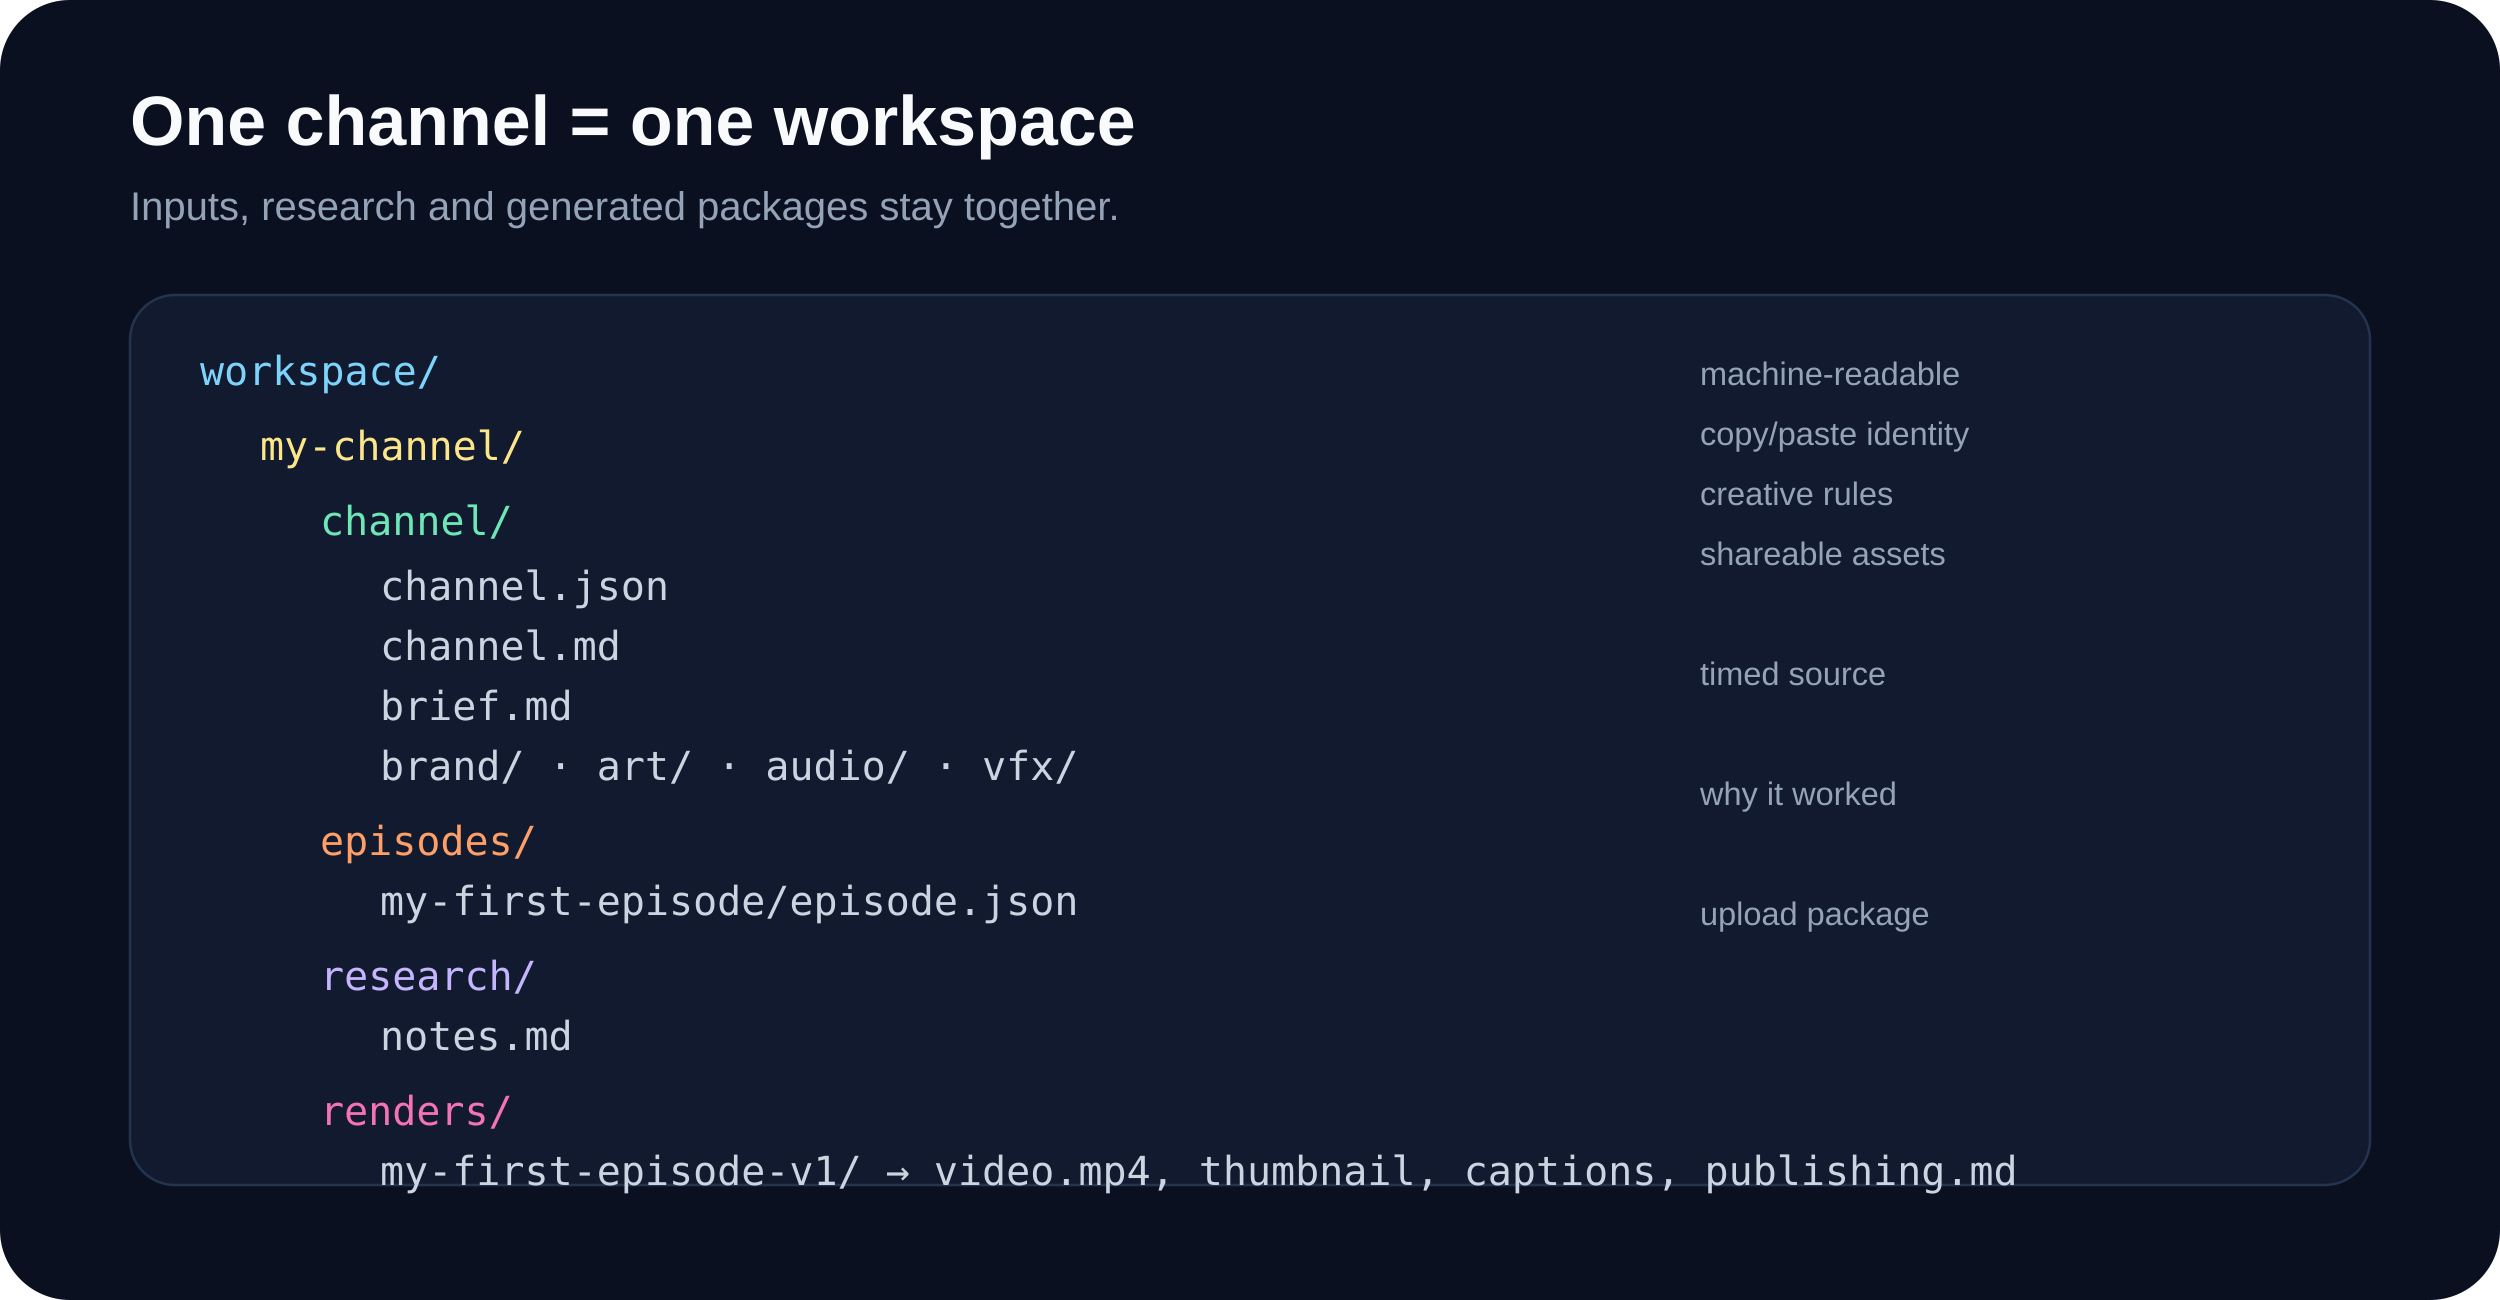
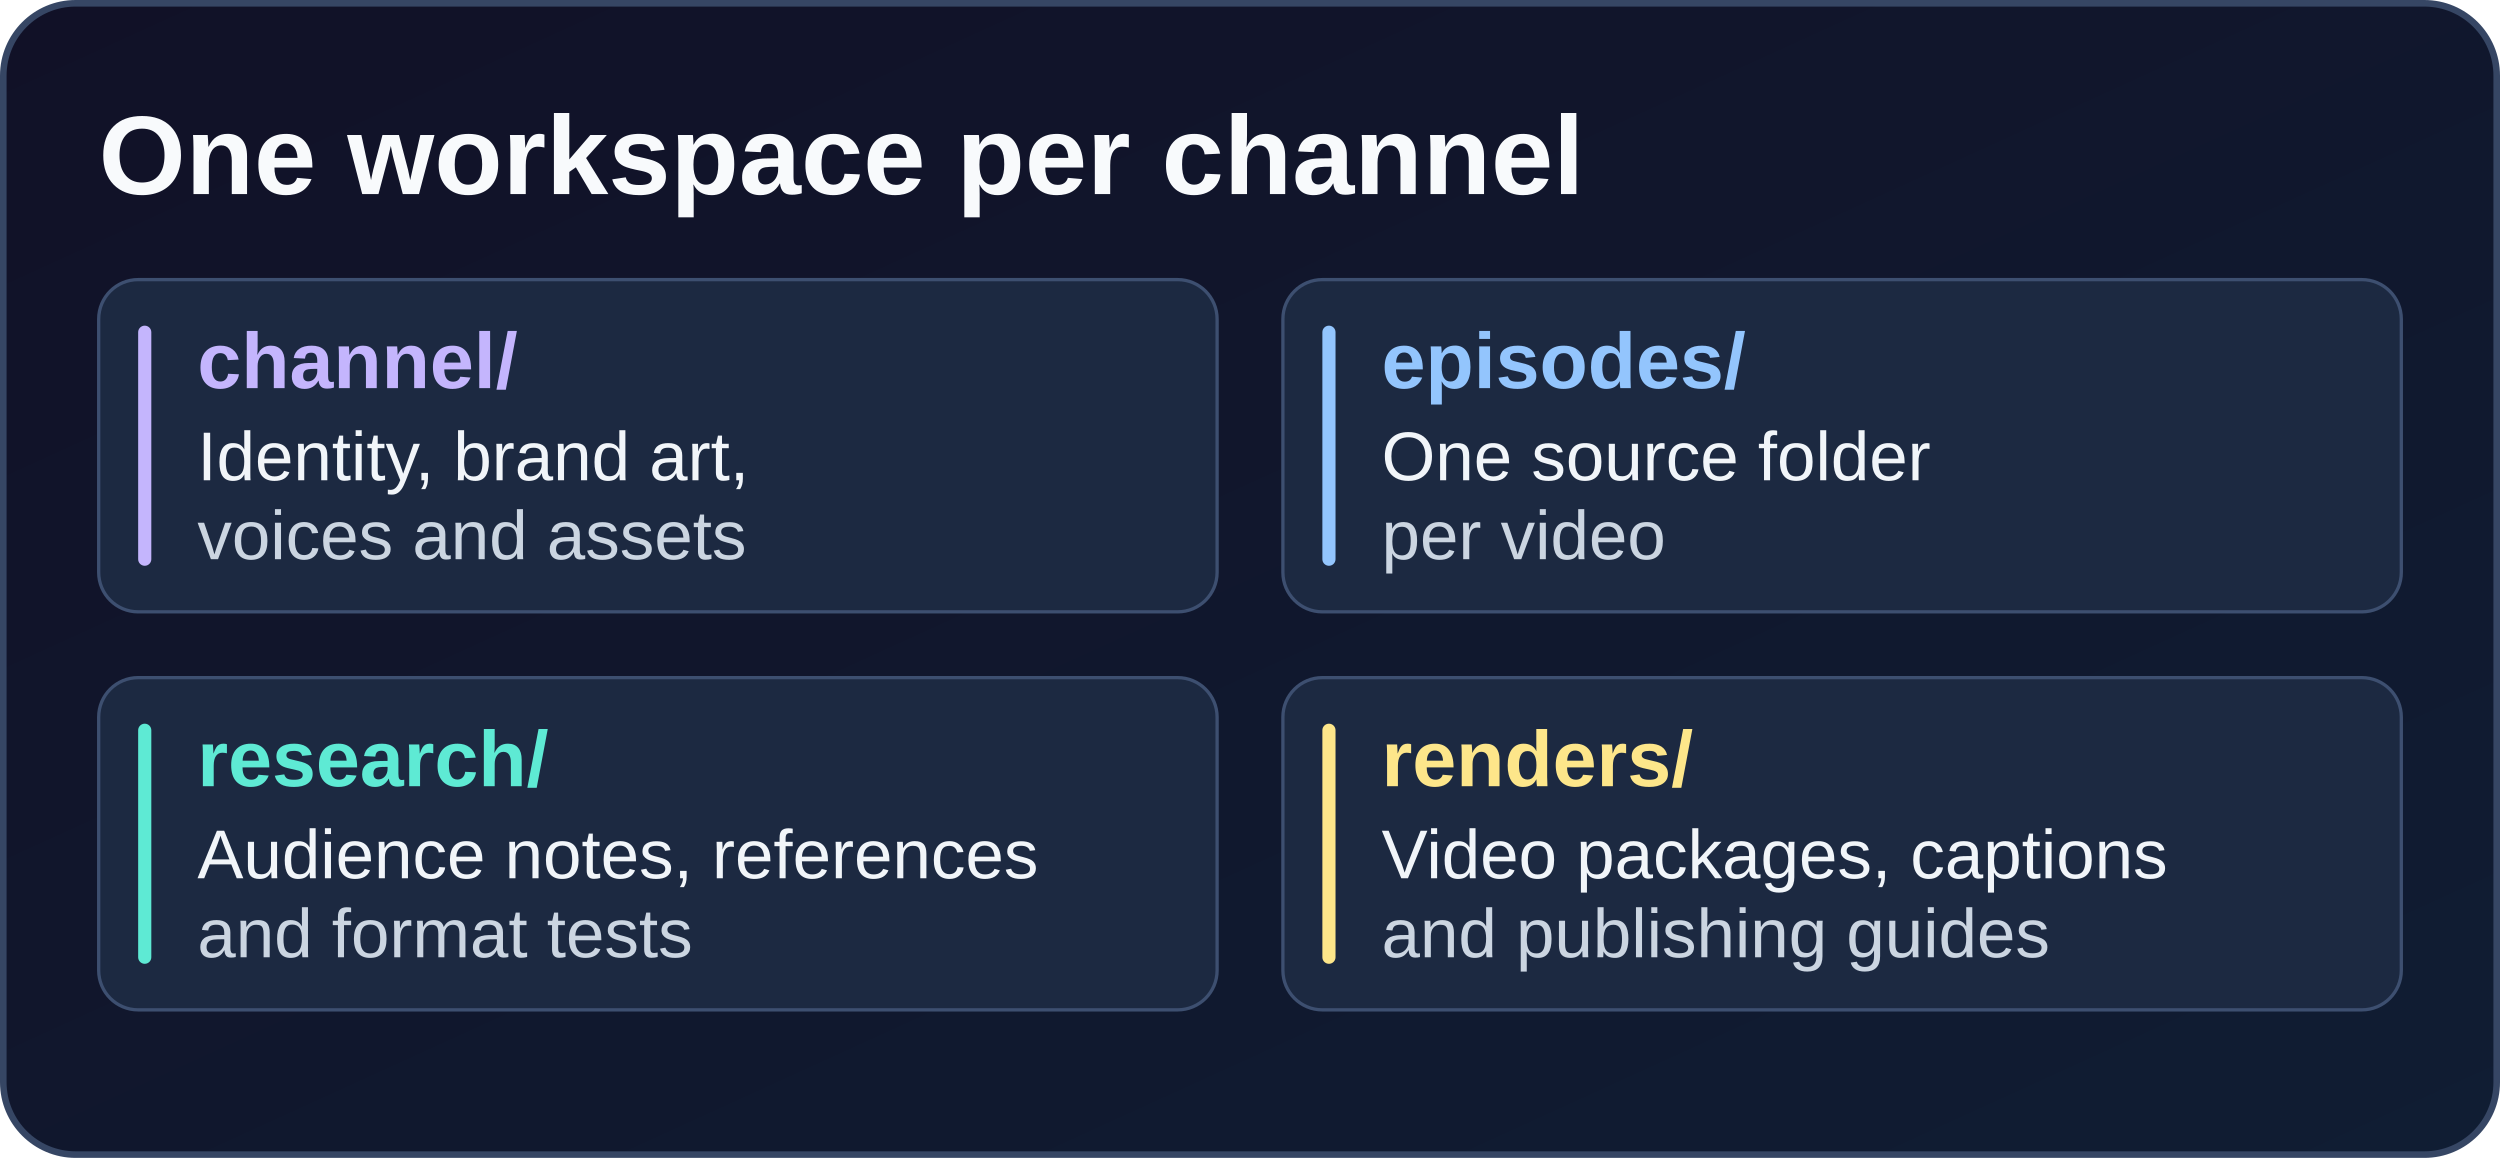
- <svg xmlns="http://www.w3.org/2000/svg" viewBox="0 0 1000 520" role="img" aria-labelledby="title desc">
-   <rect width="1000" height="520" rx="28" fill="#0B1020" />
-   <text x="52" y="58" fill="#F8FAFC" font-family="Arial, Helvetica, sans-serif" font-size="28" font-weight="700">One channel = one workspace</text>
-   <text x="52" y="88" fill="#94A3B8" font-family="Arial, Helvetica, sans-serif" font-size="16">Inputs, research and generated packages stay together.</text>
-   <g font-family="Menlo, Consolas, monospace" font-size="16">
-     <rect x="52" y="118" width="896" height="356" rx="18" fill="#111A2E" stroke="#24344F" />
-     <text x="80" y="154" fill="#7DD3FC">workspace/</text>
-     <text x="104" y="184" fill="#FDE68A">my-channel/</text>
-     <text x="128" y="214" fill="#6EE7B7">channel/</text>
-     <text x="152" y="240" fill="#CBD5E1">channel.json</text>
-     <text x="152" y="264" fill="#CBD5E1">channel.md</text>
-     <text x="152" y="288" fill="#CBD5E1">brief.md</text>
-     <text x="152" y="312" fill="#CBD5E1">brand/ · art/ · audio/ · vfx/</text>
-     <text x="128" y="342" fill="#FF9F68">episodes/</text>
-     <text x="152" y="366" fill="#CBD5E1">my-first-episode/episode.json</text>
-     <text x="128" y="396" fill="#C4B5FD">research/</text>
-     <text x="152" y="420" fill="#CBD5E1">notes.md</text>
-     <text x="128" y="450" fill="#F472B6">renders/</text>
-     <text x="152" y="474" fill="#CBD5E1">my-first-episode-v1/ → video.mp4, thumbnail, captions, publishing.md</text>
-   </g>
-   <g font-family="Arial, Helvetica, sans-serif" font-size="13" fill="#94A3B8">
-     <text x="680" y="154">machine-readable</text>
-     <text x="680" y="178">copy/paste identity</text>
-     <text x="680" y="202">creative rules</text>
-     <text x="680" y="226">shareable assets</text>
-     <text x="680" y="274">timed source</text>
-     <text x="680" y="322">why it worked</text>
-     <text x="680" y="370">upload package</text>
+ <svg xmlns="http://www.w3.org/2000/svg" width="760" height="352" viewBox="0 0 760 352" role="img" aria-labelledby="title desc">
+   <defs>
+     <linearGradient id="background" x2="1" y2="1">
+       <stop stop-color="#111127" />
+       <stop offset="1" stop-color="#101D33" />
+     </linearGradient>
+   </defs>
+   <rect x="1" y="1" width="758" height="350" rx="22" fill="url(#background)" stroke="#364664" stroke-width="2" />
+   <g font-family="system-ui, Arial, sans-serif">
+     <text x="30" y="59" fill="#F8FAFC" font-size="34" font-weight="700">One workspace per channel</text>
+     <g transform="translate(30 85)">
+       <rect width="340" height="101" rx="12" fill="#1C2941" stroke="#3D4F70" />
+       <rect x="12" y="14" width="4" height="73" rx="2" fill="#C4B5FD" />
+       <text x="30" y="33" fill="#C4B5FD" font-size="24" font-weight="700">channel/</text>
+       <text x="30" y="61" fill="#F1F5F9" font-size="21">Identity, brand art,</text>
+       <text x="30" y="85" fill="#CBD5E1" font-size="21">voices and assets</text>
+     </g>
+     <g transform="translate(390 85)">
+       <rect width="340" height="101" rx="12" fill="#1C2941" stroke="#3D4F70" />
+       <rect x="12" y="14" width="4" height="73" rx="2" fill="#93C5FD" />
+       <text x="30" y="33" fill="#93C5FD" font-size="24" font-weight="700">episodes/</text>
+       <text x="30" y="61" fill="#F1F5F9" font-size="21">One source folder</text>
+       <text x="30" y="85" fill="#CBD5E1" font-size="21">per video</text>
+     </g>
+     <g transform="translate(30 206)">
+       <rect width="340" height="101" rx="12" fill="#1C2941" stroke="#3D4F70" />
+       <rect x="12" y="14" width="4" height="73" rx="2" fill="#5EEAD4" />
+       <text x="30" y="33" fill="#5EEAD4" font-size="24" font-weight="700">research/</text>
+       <text x="30" y="61" fill="#F1F5F9" font-size="21">Audience notes, references</text>
+       <text x="30" y="85" fill="#CBD5E1" font-size="21">and format tests</text>
+     </g>
+     <g transform="translate(390 206)">
+       <rect width="340" height="101" rx="12" fill="#1C2941" stroke="#3D4F70" />
+       <rect x="12" y="14" width="4" height="73" rx="2" fill="#FDE68A" />
+       <text x="30" y="33" fill="#FDE68A" font-size="24" font-weight="700">renders/</text>
+       <text x="30" y="61" fill="#F1F5F9" font-size="21">Video packages, captions</text>
+       <text x="30" y="85" fill="#CBD5E1" font-size="21">and publishing guides</text>
+     </g>
  </g>
</svg>
